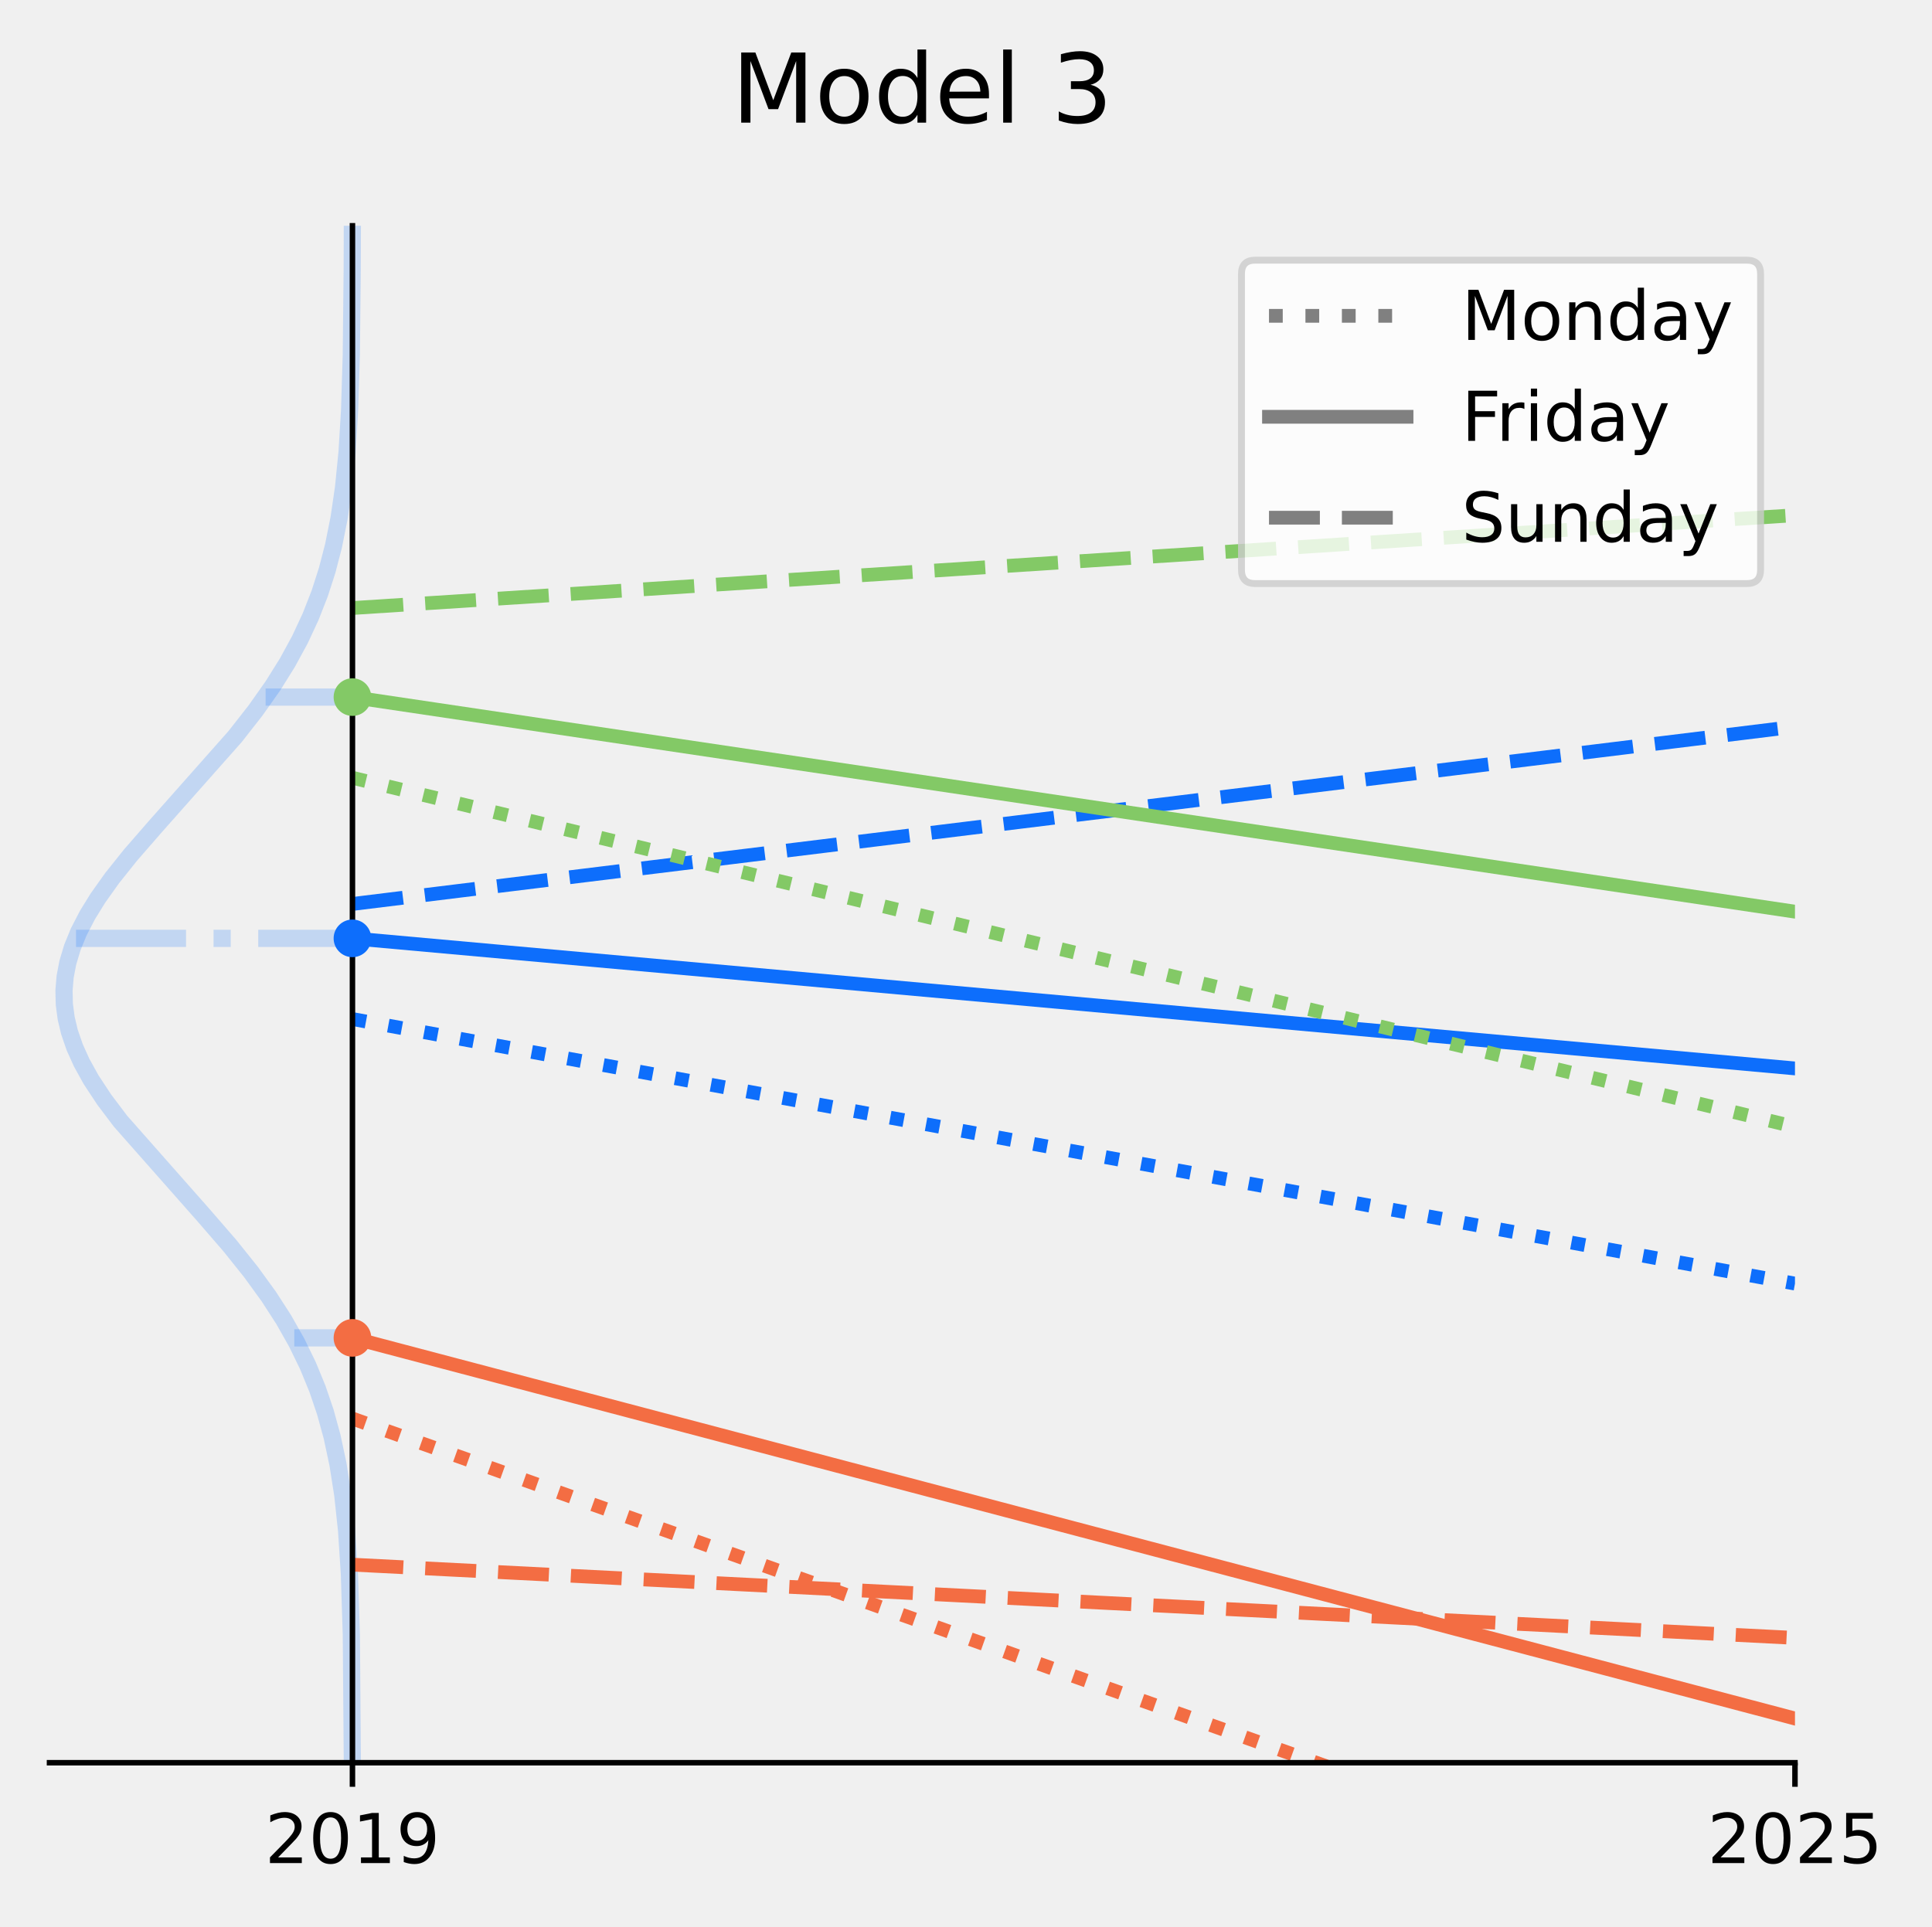
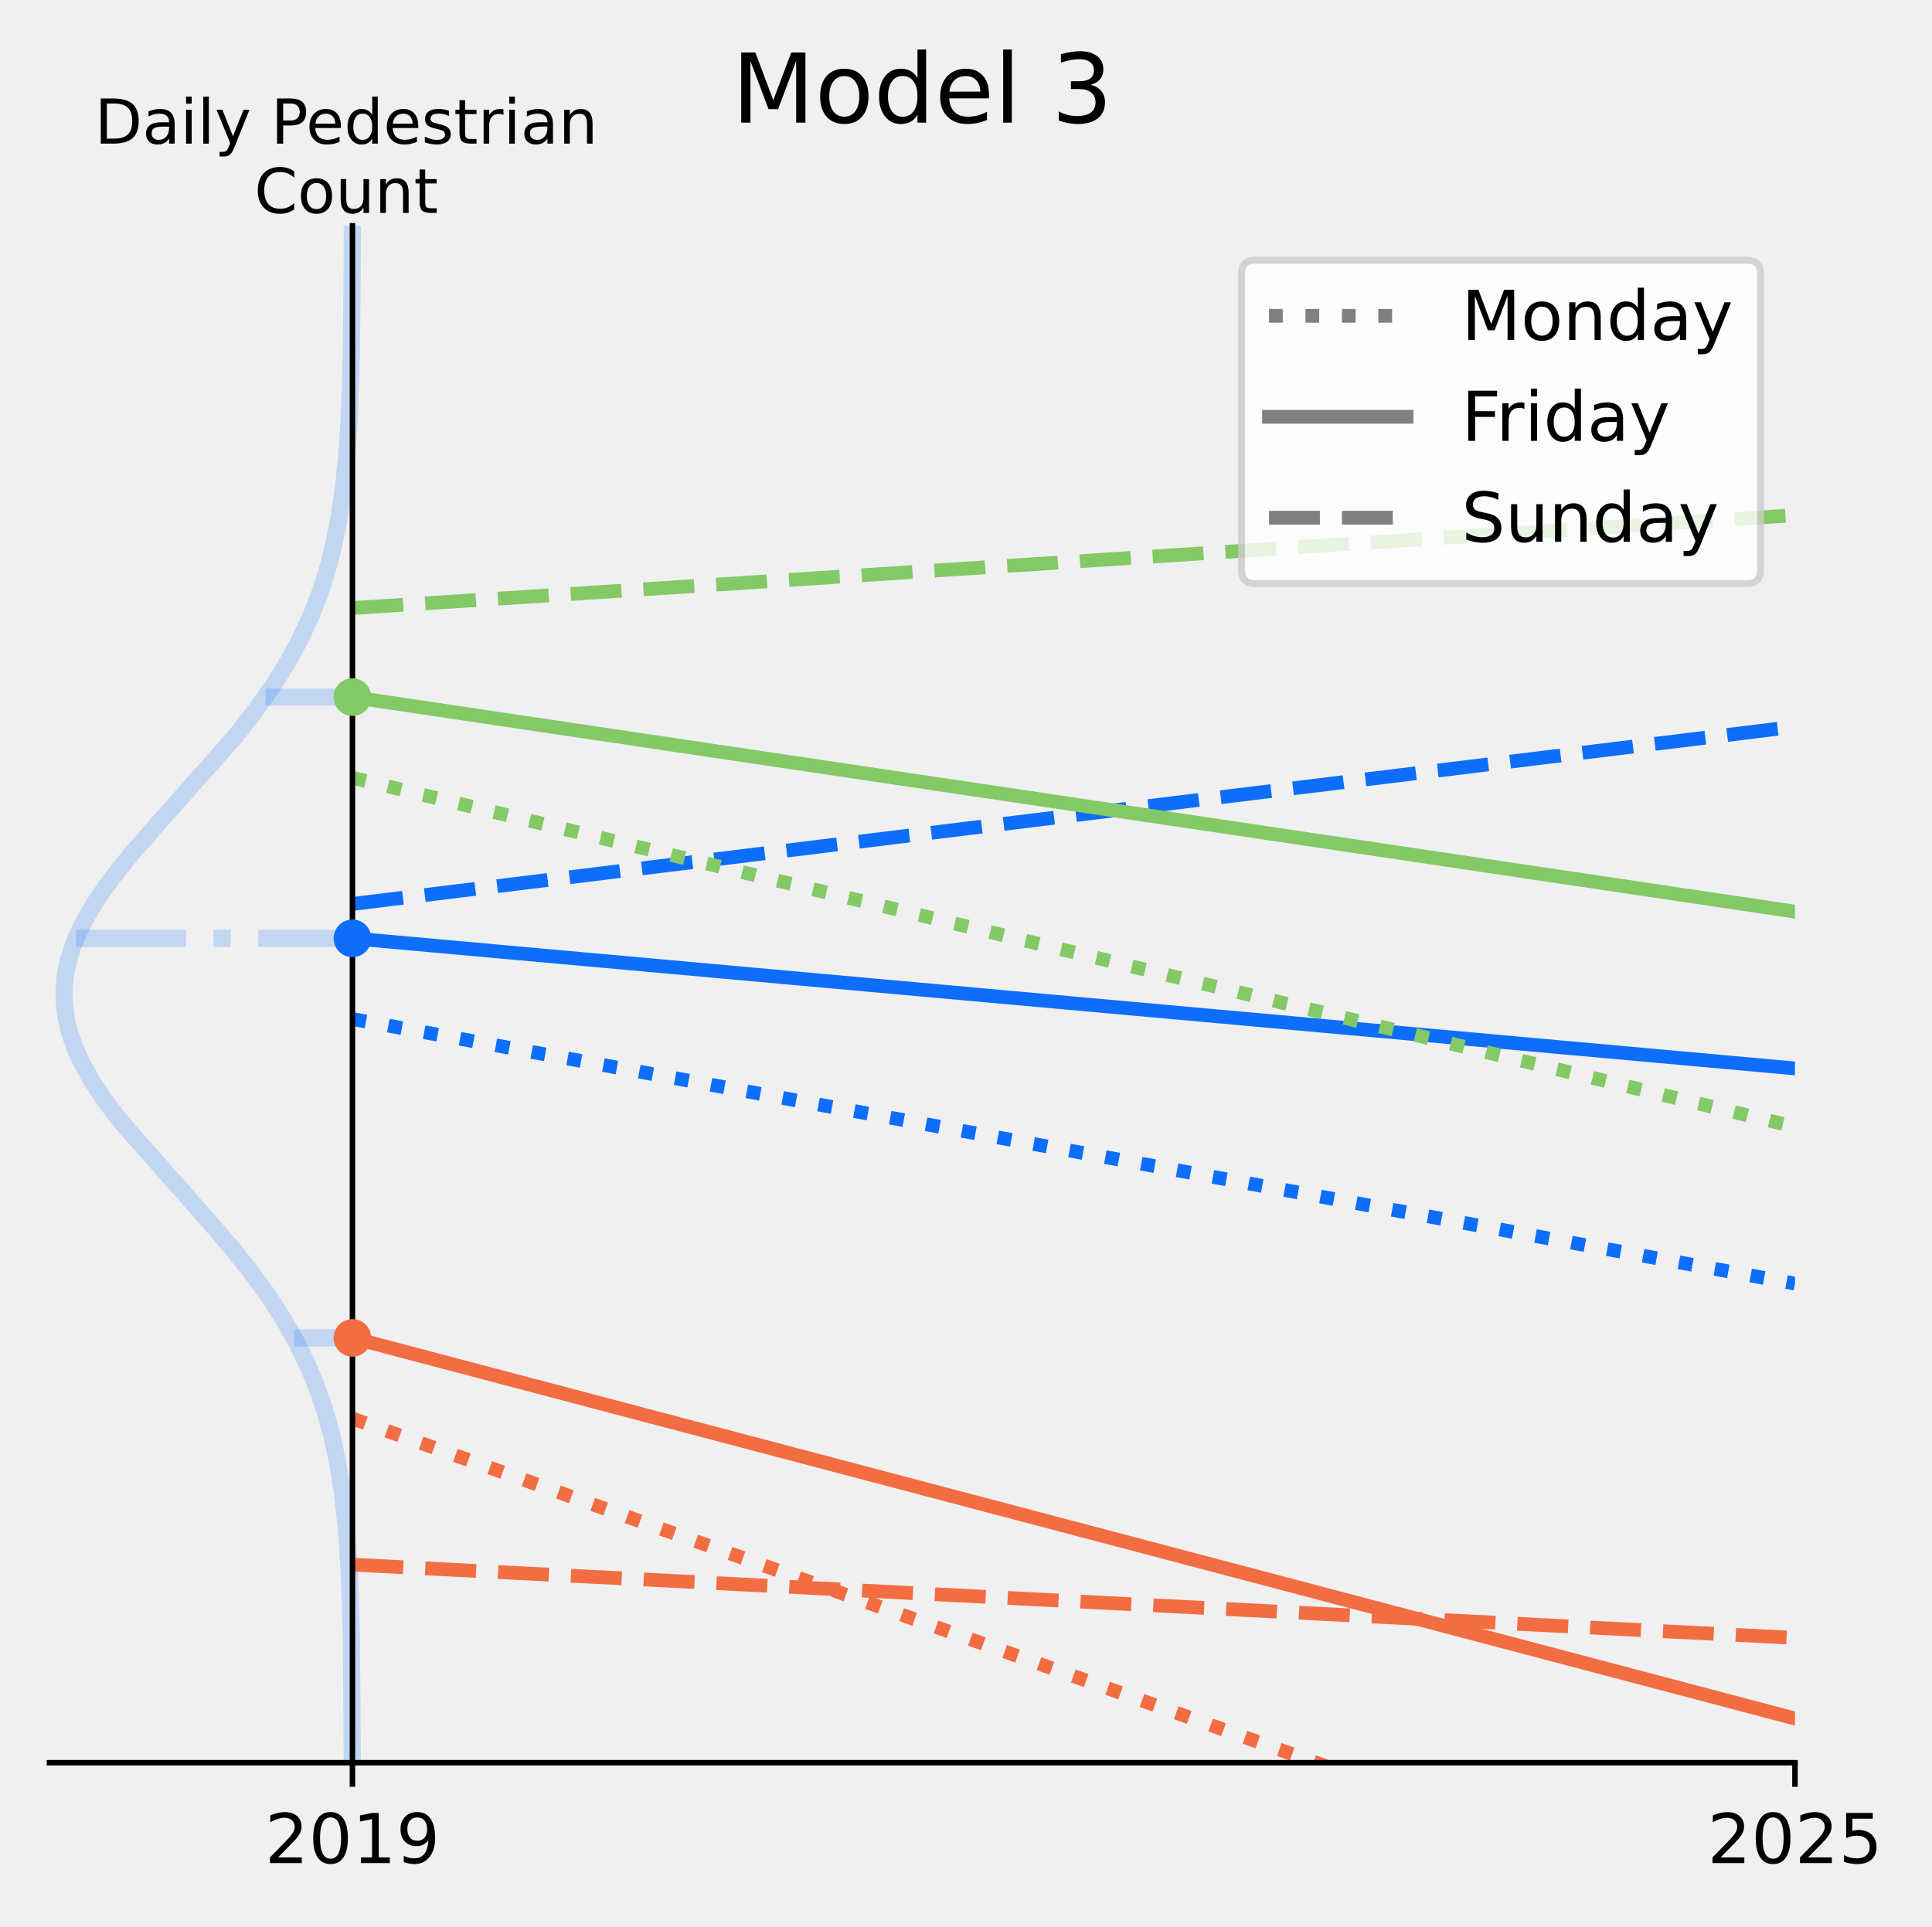
<svg xmlns="http://www.w3.org/2000/svg" xmlns:xlink="http://www.w3.org/1999/xlink" width="280.925pt" height="280.236pt" viewBox="0 0 280.925 280.236" version="1.1">
  <defs>
    <style type="text/css">*{stroke-linejoin: round; stroke-linecap: butt}</style>
  </defs>
  <g id="figure_1">
    <g id="patch_1">
      <path d="M 0 280.236  L 280.925 280.236  L 280.925 0  L 0 0  L 0 280.236  z " style="fill: none" />
    </g>
    <g id="axes_1">
      <g id="patch_2">
        <path d="M 7.2 256.358  L 261 256.358  L 261 32.838  L 7.2 32.838  L 7.2 256.358  z " style="fill: none" />
      </g>
      <g id="matplotlib.axis_1">
        <g id="xtick_1">
          <g id="line2d_1">
            <defs>
-               <path id="m89400162b9" d="M 0 0  L 0 3.5  " style="stroke: #000000; stroke-width: 0.8" />
+               <path id="m8edc644931" d="M 0 0  L 0 3.5  " style="stroke: #000000; stroke-width: 0.8" />
            </defs>
            <g>
-               <use xlink:href="#m89400162b9" x="51.248" y="256.358" style="stroke: #000000; stroke-width: 0.8" />
+               <use xlink:href="#m8edc644931" x="51.248" y="256.358" style="stroke: #000000; stroke-width: 0.8" />
            </g>
          </g>
          <g id="text_1">
            <g transform="translate(38.52293 270.9563) scale(0.1 -0.1)">
              <defs>
                <path id="DejaVuSans-32" d="M 1228 531  L 3431 531  L 3431 0  L 469 0  L 469 531  Q 828 903 1448 1529  Q 2069 2156 2228 2338  Q 2531 2678 2651 2914  Q 2772 3150 2772 3378  Q 2772 3750 2511 3984  Q 2250 4219 1831 4219  Q 1534 4219 1204 4116  Q 875 4013 500 3803  L 500 4441  Q 881 4594 1212 4672  Q 1544 4750 1819 4750  Q 2544 4750 2975 4387  Q 3406 4025 3406 3419  Q 3406 3131 3298 2873  Q 3191 2616 2906 2266  Q 2828 2175 2409 1742  Q 1991 1309 1228 531  z " transform="scale(0.015625)" />
                <path id="DejaVuSans-30" d="M 2034 4250  Q 1547 4250 1301 3770  Q 1056 3291 1056 2328  Q 1056 1369 1301 889  Q 1547 409 2034 409  Q 2525 409 2770 889  Q 3016 1369 3016 2328  Q 3016 3291 2770 3770  Q 2525 4250 2034 4250  z M 2034 4750  Q 2819 4750 3233 4129  Q 3647 3509 3647 2328  Q 3647 1150 3233 529  Q 2819 -91 2034 -91  Q 1250 -91 836 529  Q 422 1150 422 2328  Q 422 3509 836 4129  Q 1250 4750 2034 4750  z " transform="scale(0.015625)" />
                <path id="DejaVuSans-31" d="M 794 531  L 1825 531  L 1825 4091  L 703 3866  L 703 4441  L 1819 4666  L 2450 4666  L 2450 531  L 3481 531  L 3481 0  L 794 0  L 794 531  z " transform="scale(0.015625)" />
                <path id="DejaVuSans-39" d="M 703 97  L 703 672  Q 941 559 1184 500  Q 1428 441 1663 441  Q 2288 441 2617 861  Q 2947 1281 2994 2138  Q 2813 1869 2534 1725  Q 2256 1581 1919 1581  Q 1219 1581 811 2004  Q 403 2428 403 3163  Q 403 3881 828 4315  Q 1253 4750 1959 4750  Q 2769 4750 3195 4129  Q 3622 3509 3622 2328  Q 3622 1225 3098 567  Q 2575 -91 1691 -91  Q 1453 -91 1209 -44  Q 966 3 703 97  z M 1959 2075  Q 2384 2075 2632 2365  Q 2881 2656 2881 3163  Q 2881 3666 2632 3958  Q 2384 4250 1959 4250  Q 1534 4250 1286 3958  Q 1038 3666 1038 3163  Q 1038 2656 1286 2365  Q 1534 2075 1959 2075  z " transform="scale(0.015625)" />
              </defs>
              <use xlink:href="#DejaVuSans-32" />
              <use xlink:href="#DejaVuSans-30" transform="translate(63.62305 0)" />
              <use xlink:href="#DejaVuSans-31" transform="translate(127.2461 0)" />
              <use xlink:href="#DejaVuSans-39" transform="translate(190.8691 0)" />
            </g>
          </g>
        </g>
        <g id="xtick_2">
          <g id="line2d_2">
            <g>
-               <use xlink:href="#m89400162b9" x="261" y="256.358" style="stroke: #000000; stroke-width: 0.8" />
+               <use xlink:href="#m8edc644931" x="261" y="256.358" style="stroke: #000000; stroke-width: 0.8" />
            </g>
          </g>
          <g id="text_2">
            <g transform="translate(248.275 270.9563) scale(0.1 -0.1)">
              <defs>
                <path id="DejaVuSans-35" d="M 691 4666  L 3169 4666  L 3169 4134  L 1269 4134  L 1269 2991  Q 1406 3038 1543 3061  Q 1681 3084 1819 3084  Q 2600 3084 3056 2656  Q 3513 2228 3513 1497  Q 3513 744 3044 326  Q 2575 -91 1722 -91  Q 1428 -91 1123 -41  Q 819 9 494 109  L 494 744  Q 775 591 1075 516  Q 1375 441 1709 441  Q 2250 441 2565 725  Q 2881 1009 2881 1497  Q 2881 1984 2565 2268  Q 2250 2553 1709 2553  Q 1456 2553 1204 2497  Q 953 2441 691 2322  L 691 4666  z " transform="scale(0.015625)" />
              </defs>
              <use xlink:href="#DejaVuSans-32" />
              <use xlink:href="#DejaVuSans-30" transform="translate(63.62305 0)" />
              <use xlink:href="#DejaVuSans-32" transform="translate(127.2461 0)" />
              <use xlink:href="#DejaVuSans-35" transform="translate(190.8691 0)" />
            </g>
          </g>
        </g>
      </g>
      <g id="matplotlib.axis_2" />
      <g id="line2d_3">
-         <path d="M 51.234 256.358  L 51.087 237.787  L 50.802 228.837  L 50.394 222.573  L 49.844 217.426  L 49.144 212.952  L 48.285 208.924  L 47.301 205.344  L 46.16 201.988  L 44.783 198.632  L 43.151 195.276  L 41.252 191.92  L 39.085 188.563  L 36.489 184.984  L 33.445 181.18  L 29.572 176.705  L 17.522 163.057  L 15.157 159.924  L 13.242 157.016  L 11.878 154.554  L 10.868 152.317  L 10.097 150.08  L 9.619 148.066  L 9.354 146.052  L 9.306 144.038  L 9.475 142.025  L 9.859 140.011  L 10.53 137.774  L 11.446 135.536  L 12.717 133.075  L 14.236 130.614  L 16.305 127.705  L 18.986 124.349  L 22.687 120.098  L 34.185 107.121  L 37.164 103.317  L 39.688 99.737  L 41.785 96.381  L 43.612 93.025  L 45.174 89.669  L 46.486 86.313  L 47.568 82.956  L 48.497 79.377  L 49.303 75.349  L 49.957 70.874  L 50.467 65.728  L 50.834 59.687  L 51.082 51.632  L 51.213 39.326  L 51.234 32.838  L 51.234 32.838  " clip-path="url(#p968d502f4e)" style="fill: none; stroke: #0d6efc; stroke-opacity: 0.2; stroke-width: 2.5; stroke-linecap: square" />
+         <path d="M 51.234 256.358  L 51.087 237.787  L 50.802 228.837  L 50.394 222.573  L 49.844 217.426  L 49.144 212.952  L 48.285 208.924  L 47.301 205.344  L 46.16 201.988  L 44.783 198.632  L 43.151 195.276  L 41.252 191.92  L 39.085 188.563  L 36.489 184.984  L 33.445 181.18  L 29.572 176.705  L 17.522 163.057  L 15.157 159.924  L 13.242 157.016  L 11.878 154.554  L 10.868 152.317  L 10.097 150.08  L 9.619 148.066  L 9.354 146.052  L 9.306 144.038  L 9.475 142.025  L 9.859 140.011  L 10.53 137.774  L 11.446 135.536  L 12.717 133.075  L 14.236 130.614  L 16.305 127.705  L 18.986 124.349  L 22.687 120.098  L 34.185 107.121  L 37.164 103.317  L 39.688 99.737  L 41.785 96.381  L 43.612 93.025  L 45.174 89.669  L 46.486 86.313  L 47.568 82.956  L 48.497 79.377  L 49.303 75.349  L 49.957 70.874  L 50.467 65.728  L 50.834 59.687  L 51.082 51.632  L 51.213 39.326  L 51.234 32.838  L 51.234 32.838  " clip-path="url(#paafc35fdb9)" style="fill: none; stroke: #0d6efc; stroke-opacity: 0.2; stroke-width: 2.5; stroke-linecap: square" />
      </g>
      <g id="line2d_4">
-         <path d="M 51.248 148.202  L 261 186.678  " clip-path="url(#p968d502f4e)" style="fill: none; stroke-dasharray: 2,3.3; stroke-dashoffset: 0; stroke: #0d6efc; stroke-width: 2" />
+         <path d="M 51.248 148.202  L 261 186.678  " clip-path="url(#paafc35fdb9)" style="fill: none; stroke-dasharray: 2,3.3; stroke-dashoffset: 0; stroke: #0d6efc; stroke-width: 2" />
      </g>
      <g id="line2d_5">
-         <path d="M 51.248 136.467  L 261 155.385  " clip-path="url(#p968d502f4e)" style="fill: none; stroke: #0d6efc; stroke-width: 2; stroke-linecap: square" />
+         <path d="M 51.248 136.467  L 261 155.385  " clip-path="url(#paafc35fdb9)" style="fill: none; stroke: #0d6efc; stroke-width: 2; stroke-linecap: square" />
      </g>
      <g id="line2d_6">
-         <path d="M 51.248 131.466  L 261 105.68  " clip-path="url(#p968d502f4e)" style="fill: none; stroke-dasharray: 7.4,3.2; stroke-dashoffset: 0; stroke: #0d6efc; stroke-width: 2" />
+         <path d="M 51.248 131.466  L 261 105.68  " clip-path="url(#paafc35fdb9)" style="fill: none; stroke-dasharray: 7.4,3.2; stroke-dashoffset: 0; stroke: #0d6efc; stroke-width: 2" />
      </g>
      <g id="line2d_7">
-         <path d="M 11.051 136.467  L 51.248 136.467  " clip-path="url(#p968d502f4e)" style="fill: none; stroke-dasharray: 16,4,2.5,4; stroke-dashoffset: 0; stroke: #0d6efc; stroke-opacity: 0.2; stroke-width: 2.5" />
+         <path d="M 11.051 136.467  L 51.248 136.467  " clip-path="url(#paafc35fdb9)" style="fill: none; stroke-dasharray: 16,4,2.5,4; stroke-dashoffset: 0; stroke: #0d6efc; stroke-opacity: 0.2; stroke-width: 2.5" />
      </g>
      <g id="line2d_8">
-         <path d="M 51.248 113.117  L 261 163.88  " clip-path="url(#p968d502f4e)" style="fill: none; stroke-dasharray: 2,3.3; stroke-dashoffset: 0; stroke: #83c966; stroke-width: 2" />
+         <path d="M 51.248 113.117  L 261 163.88  " clip-path="url(#paafc35fdb9)" style="fill: none; stroke-dasharray: 2,3.3; stroke-dashoffset: 0; stroke: #83c966; stroke-width: 2" />
      </g>
      <g id="line2d_9">
-         <path d="M 51.248 101.382  L 261 132.587  " clip-path="url(#p968d502f4e)" style="fill: none; stroke: #83c966; stroke-width: 2; stroke-linecap: square" />
+         <path d="M 51.248 101.382  L 261 132.587  " clip-path="url(#paafc35fdb9)" style="fill: none; stroke: #83c966; stroke-width: 2; stroke-linecap: square" />
      </g>
      <g id="line2d_10">
-         <path d="M 51.248 88.427  L 261 74.928  " clip-path="url(#p968d502f4e)" style="fill: none; stroke-dasharray: 7.4,3.2; stroke-dashoffset: 0; stroke: #83c966; stroke-width: 2" />
+         <path d="M 51.248 88.427  L 261 74.928  " clip-path="url(#paafc35fdb9)" style="fill: none; stroke-dasharray: 7.4,3.2; stroke-dashoffset: 0; stroke: #83c966; stroke-width: 2" />
      </g>
      <g id="line2d_11">
-         <path d="M 38.62 101.382  L 51.248 101.382  " clip-path="url(#p968d502f4e)" style="fill: none; stroke-dasharray: 16,4,2.5,4; stroke-dashoffset: 0; stroke: #0d6efc; stroke-opacity: 0.2; stroke-width: 2.5" />
+         <path d="M 38.62 101.382  L 51.248 101.382  " clip-path="url(#paafc35fdb9)" style="fill: none; stroke-dasharray: 16,4,2.5,4; stroke-dashoffset: 0; stroke: #0d6efc; stroke-opacity: 0.2; stroke-width: 2.5" />
      </g>
      <g id="line2d_12">
-         <path d="M 51.248 206.308  L 261 281.223  " clip-path="url(#p968d502f4e)" style="fill: none; stroke-dasharray: 2,3.3; stroke-dashoffset: 0; stroke: #f36d43; stroke-width: 2" />
+         <path d="M 51.248 206.308  L 261 281.223  " clip-path="url(#paafc35fdb9)" style="fill: none; stroke-dasharray: 2,3.3; stroke-dashoffset: 0; stroke: #f36d43; stroke-width: 2" />
      </g>
      <g id="line2d_13">
-         <path d="M 51.248 194.573  L 261 249.93  " clip-path="url(#p968d502f4e)" style="fill: none; stroke: #f36d43; stroke-width: 2; stroke-linecap: square" />
+         <path d="M 51.248 194.573  L 261 249.93  " clip-path="url(#paafc35fdb9)" style="fill: none; stroke: #f36d43; stroke-width: 2; stroke-linecap: square" />
      </g>
      <g id="line2d_14">
-         <path d="M 51.248 227.554  L 261 238.206  " clip-path="url(#p968d502f4e)" style="fill: none; stroke-dasharray: 7.4,3.2; stroke-dashoffset: 0; stroke: #f36d43; stroke-width: 2" />
+         <path d="M 51.248 227.554  L 261 238.206  " clip-path="url(#paafc35fdb9)" style="fill: none; stroke-dasharray: 7.4,3.2; stroke-dashoffset: 0; stroke: #f36d43; stroke-width: 2" />
      </g>
      <g id="line2d_15">
-         <path d="M 42.792 194.573  L 51.248 194.573  " clip-path="url(#p968d502f4e)" style="fill: none; stroke-dasharray: 16,4,2.5,4; stroke-dashoffset: 0; stroke: #0d6efc; stroke-opacity: 0.2; stroke-width: 2.5" />
+         <path d="M 42.792 194.573  L 51.248 194.573  " clip-path="url(#paafc35fdb9)" style="fill: none; stroke-dasharray: 16,4,2.5,4; stroke-dashoffset: 0; stroke: #0d6efc; stroke-opacity: 0.2; stroke-width: 2.5" />
      </g>
      <g id="patch_3">
        <path d="M 51.248 256.358  L 51.248 32.838  " style="fill: none; stroke: #000000; stroke-width: 0.8; stroke-linejoin: miter; stroke-linecap: square" />
      </g>
      <g id="patch_4">
        <path d="M 7.2 256.358  L 261 256.358  " style="fill: none; stroke: #000000; stroke-width: 0.8; stroke-linejoin: miter; stroke-linecap: square" />
      </g>
      <g id="PathCollection_1">
        <defs>
-           <path id="m2424fa38c8" d="M 0 2.236  C 0.593 2.236 1.162 2 1.581 1.581  C 2 1.162 2.236 0.593 2.236 0  C 2.236 -0.593 2 -1.162 1.581 -1.581  C 1.162 -2 0.593 -2.236 0 -2.236  C -0.593 -2.236 -1.162 -2 -1.581 -1.581  C -2 -1.162 -2.236 -0.593 -2.236 0  C -2.236 0.593 -2 1.162 -1.581 1.581  C -1.162 2 -0.593 2.236 0 2.236  z " style="stroke: #0d6efc" />
+           <path id="m3bf02af1da" d="M 0 2.236  C 0.593 2.236 1.162 2 1.581 1.581  C 2 1.162 2.236 0.593 2.236 0  C 2.236 -0.593 2 -1.162 1.581 -1.581  C 1.162 -2 0.593 -2.236 0 -2.236  C -0.593 -2.236 -1.162 -2 -1.581 -1.581  C -2 -1.162 -2.236 -0.593 -2.236 0  C -2.236 0.593 -2 1.162 -1.581 1.581  C -1.162 2 -0.593 2.236 0 2.236  z " style="stroke: #0d6efc" />
        </defs>
        <g>
-           <use xlink:href="#m2424fa38c8" x="51.248" y="136.467" style="fill: #0d6efc; stroke: #0d6efc" />
+           <use xlink:href="#m3bf02af1da" x="51.248" y="136.467" style="fill: #0d6efc; stroke: #0d6efc" />
        </g>
      </g>
      <g id="PathCollection_2">
        <defs>
-           <path id="m77aab86374" d="M 0 2.236  C 0.593 2.236 1.162 2 1.581 1.581  C 2 1.162 2.236 0.593 2.236 0  C 2.236 -0.593 2 -1.162 1.581 -1.581  C 1.162 -2 0.593 -2.236 0 -2.236  C -0.593 -2.236 -1.162 -2 -1.581 -1.581  C -2 -1.162 -2.236 -0.593 -2.236 0  C -2.236 0.593 -2 1.162 -1.581 1.581  C -1.162 2 -0.593 2.236 0 2.236  z " style="stroke: #83c966" />
+           <path id="mdacb4b1542" d="M 0 2.236  C 0.593 2.236 1.162 2 1.581 1.581  C 2 1.162 2.236 0.593 2.236 0  C 2.236 -0.593 2 -1.162 1.581 -1.581  C 1.162 -2 0.593 -2.236 0 -2.236  C -0.593 -2.236 -1.162 -2 -1.581 -1.581  C -2 -1.162 -2.236 -0.593 -2.236 0  C -2.236 0.593 -2 1.162 -1.581 1.581  C -1.162 2 -0.593 2.236 0 2.236  z " style="stroke: #83c966" />
        </defs>
        <g>
-           <use xlink:href="#m77aab86374" x="51.248" y="101.382" style="fill: #83c966; stroke: #83c966" />
+           <use xlink:href="#mdacb4b1542" x="51.248" y="101.382" style="fill: #83c966; stroke: #83c966" />
        </g>
      </g>
      <g id="PathCollection_3">
        <defs>
-           <path id="mc44a53311d" d="M 0 2.236  C 0.593 2.236 1.162 2 1.581 1.581  C 2 1.162 2.236 0.593 2.236 0  C 2.236 -0.593 2 -1.162 1.581 -1.581  C 1.162 -2 0.593 -2.236 0 -2.236  C -0.593 -2.236 -1.162 -2 -1.581 -1.581  C -2 -1.162 -2.236 -0.593 -2.236 0  C -2.236 0.593 -2 1.162 -1.581 1.581  C -1.162 2 -0.593 2.236 0 2.236  z " style="stroke: #f36d43" />
+           <path id="m041639a708" d="M 0 2.236  C 0.593 2.236 1.162 2 1.581 1.581  C 2 1.162 2.236 0.593 2.236 0  C 2.236 -0.593 2 -1.162 1.581 -1.581  C 1.162 -2 0.593 -2.236 0 -2.236  C -0.593 -2.236 -1.162 -2 -1.581 -1.581  C -2 -1.162 -2.236 -0.593 -2.236 0  C -2.236 0.593 -2 1.162 -1.581 1.581  C -1.162 2 -0.593 2.236 0 2.236  z " style="stroke: #f36d43" />
        </defs>
        <g>
-           <use xlink:href="#mc44a53311d" x="51.248" y="194.573" style="fill: #f36d43; stroke: #f36d43" />
+           <use xlink:href="#m041639a708" x="51.248" y="194.573" style="fill: #f36d43; stroke: #f36d43" />
        </g>
      </g>
      <g id="text_3">
+         <g transform="translate(13.76662 20.88806) scale(0.09 -0.09)">
+           <defs>
+             <path id="DejaVuSans-44" d="M 1259 4147  L 1259 519  L 2022 519  Q 2988 519 3436 956  Q 3884 1394 3884 2338  Q 3884 3275 3436 3711  Q 2988 4147 2022 4147  L 1259 4147  z M 628 4666  L 1925 4666  Q 3281 4666 3915 4102  Q 4550 3538 4550 2338  Q 4550 1131 3912 565  Q 3275 0 1925 0  L 628 0  L 628 4666  z " transform="scale(0.015625)" />
+             <path id="DejaVuSans-61" d="M 2194 1759  Q 1497 1759 1228 1600  Q 959 1441 959 1056  Q 959 750 1161 570  Q 1363 391 1709 391  Q 2188 391 2477 730  Q 2766 1069 2766 1631  L 2766 1759  L 2194 1759  z M 3341 1997  L 3341 0  L 2766 0  L 2766 531  Q 2569 213 2275 61  Q 1981 -91 1556 -91  Q 1019 -91 701 211  Q 384 513 384 1019  Q 384 1609 779 1909  Q 1175 2209 1959 2209  L 2766 2209  L 2766 2266  Q 2766 2663 2505 2880  Q 2244 3097 1772 3097  Q 1472 3097 1187 3025  Q 903 2953 641 2809  L 641 3341  Q 956 3463 1253 3523  Q 1550 3584 1831 3584  Q 2591 3584 2966 3190  Q 3341 2797 3341 1997  z " transform="scale(0.015625)" />
+             <path id="DejaVuSans-69" d="M 603 3500  L 1178 3500  L 1178 0  L 603 0  L 603 3500  z M 603 4863  L 1178 4863  L 1178 4134  L 603 4134  L 603 4863  z " transform="scale(0.015625)" />
+             <path id="DejaVuSans-6c" d="M 603 4863  L 1178 4863  L 1178 0  L 603 0  L 603 4863  z " transform="scale(0.015625)" />
+             <path id="DejaVuSans-79" d="M 2059 -325  Q 1816 -950 1584 -1140  Q 1353 -1331 966 -1331  L 506 -1331  L 506 -850  L 844 -850  Q 1081 -850 1212 -737  Q 1344 -625 1503 -206  L 1606 56  L 191 3500  L 800 3500  L 1894 763  L 2988 3500  L 3597 3500  L 2059 -325  z " transform="scale(0.015625)" />
+             <path id="DejaVuSans-20" transform="scale(0.015625)" />
+             <path id="DejaVuSans-50" d="M 1259 4147  L 1259 2394  L 2053 2394  Q 2494 2394 2734 2622  Q 2975 2850 2975 3272  Q 2975 3691 2734 3919  Q 2494 4147 2053 4147  L 1259 4147  z M 628 4666  L 2053 4666  Q 2838 4666 3239 4311  Q 3641 3956 3641 3272  Q 3641 2581 3239 2228  Q 2838 1875 2053 1875  L 1259 1875  L 1259 0  L 628 0  L 628 4666  z " transform="scale(0.015625)" />
+             <path id="DejaVuSans-65" d="M 3597 1894  L 3597 1613  L 953 1613  Q 991 1019 1311 708  Q 1631 397 2203 397  Q 2534 397 2845 478  Q 3156 559 3463 722  L 3463 178  Q 3153 47 2828 -22  Q 2503 -91 2169 -91  Q 1331 -91 842 396  Q 353 884 353 1716  Q 353 2575 817 3079  Q 1281 3584 2069 3584  Q 2775 3584 3186 3129  Q 3597 2675 3597 1894  z M 3022 2063  Q 3016 2534 2758 2815  Q 2500 3097 2075 3097  Q 1594 3097 1305 2825  Q 1016 2553 972 2059  L 3022 2063  z " transform="scale(0.015625)" />
+             <path id="DejaVuSans-64" d="M 2906 2969  L 2906 4863  L 3481 4863  L 3481 0  L 2906 0  L 2906 525  Q 2725 213 2448 61  Q 2172 -91 1784 -91  Q 1150 -91 751 415  Q 353 922 353 1747  Q 353 2572 751 3078  Q 1150 3584 1784 3584  Q 2172 3584 2448 3432  Q 2725 3281 2906 2969  z M 947 1747  Q 947 1113 1208 752  Q 1469 391 1925 391  Q 2381 391 2643 752  Q 2906 1113 2906 1747  Q 2906 2381 2643 2742  Q 2381 3103 1925 3103  Q 1469 3103 1208 2742  Q 947 2381 947 1747  z " transform="scale(0.015625)" />
+             <path id="DejaVuSans-73" d="M 2834 3397  L 2834 2853  Q 2591 2978 2328 3040  Q 2066 3103 1784 3103  Q 1356 3103 1142 2972  Q 928 2841 928 2578  Q 928 2378 1081 2264  Q 1234 2150 1697 2047  L 1894 2003  Q 2506 1872 2764 1633  Q 3022 1394 3022 966  Q 3022 478 2636 193  Q 2250 -91 1575 -91  Q 1294 -91 989 -36  Q 684 19 347 128  L 347 722  Q 666 556 975 473  Q 1284 391 1588 391  Q 1994 391 2212 530  Q 2431 669 2431 922  Q 2431 1156 2273 1281  Q 2116 1406 1581 1522  L 1381 1569  Q 847 1681 609 1914  Q 372 2147 372 2553  Q 372 3047 722 3315  Q 1072 3584 1716 3584  Q 2034 3584 2315 3537  Q 2597 3491 2834 3397  z " transform="scale(0.015625)" />
+             <path id="DejaVuSans-74" d="M 1172 4494  L 1172 3500  L 2356 3500  L 2356 3053  L 1172 3053  L 1172 1153  Q 1172 725 1289 603  Q 1406 481 1766 481  L 2356 481  L 2356 0  L 1766 0  Q 1100 0 847 248  Q 594 497 594 1153  L 594 3053  L 172 3053  L 172 3500  L 594 3500  L 594 4494  L 1172 4494  z " transform="scale(0.015625)" />
+             <path id="DejaVuSans-72" d="M 2631 2963  Q 2534 3019 2420 3045  Q 2306 3072 2169 3072  Q 1681 3072 1420 2755  Q 1159 2438 1159 1844  L 1159 0  L 581 0  L 581 3500  L 1159 3500  L 1159 2956  Q 1341 3275 1631 3429  Q 1922 3584 2338 3584  Q 2397 3584 2469 3576  Q 2541 3569 2628 3553  L 2631 2963  z " transform="scale(0.015625)" />
+             <path id="DejaVuSans-6e" d="M 3513 2113  L 3513 0  L 2938 0  L 2938 2094  Q 2938 2591 2744 2837  Q 2550 3084 2163 3084  Q 1697 3084 1428 2787  Q 1159 2491 1159 1978  L 1159 0  L 581 0  L 581 3500  L 1159 3500  L 1159 2956  Q 1366 3272 1645 3428  Q 1925 3584 2291 3584  Q 2894 3584 3203 3211  Q 3513 2838 3513 2113  z " transform="scale(0.015625)" />
+           </defs>
+           <use xlink:href="#DejaVuSans-44" />
+           <use xlink:href="#DejaVuSans-61" transform="translate(77.00195 0)" />
+           <use xlink:href="#DejaVuSans-69" transform="translate(138.2812 0)" />
+           <use xlink:href="#DejaVuSans-6c" transform="translate(166.0645 0)" />
+           <use xlink:href="#DejaVuSans-79" transform="translate(193.8477 0)" />
+           <use xlink:href="#DejaVuSans-20" transform="translate(253.0273 0)" />
+           <use xlink:href="#DejaVuSans-50" transform="translate(284.8145 0)" />
+           <use xlink:href="#DejaVuSans-65" transform="translate(341.4922 0)" />
+           <use xlink:href="#DejaVuSans-64" transform="translate(403.0156 0)" />
+           <use xlink:href="#DejaVuSans-65" transform="translate(466.4922 0)" />
+           <use xlink:href="#DejaVuSans-73" transform="translate(528.0156 0)" />
+           <use xlink:href="#DejaVuSans-74" transform="translate(580.1152 0)" />
+           <use xlink:href="#DejaVuSans-72" transform="translate(619.3242 0)" />
+           <use xlink:href="#DejaVuSans-69" transform="translate(660.4375 0)" />
+           <use xlink:href="#DejaVuSans-61" transform="translate(688.2207 0)" />
+           <use xlink:href="#DejaVuSans-6e" transform="translate(749.5 0)" />
+         </g>
+         <g transform="translate(36.98241 30.96609) scale(0.09 -0.09)">
+           <defs>
+             <path id="DejaVuSans-43" d="M 4122 4306  L 4122 3641  Q 3803 3938 3442 4084  Q 3081 4231 2675 4231  Q 1875 4231 1450 3742  Q 1025 3253 1025 2328  Q 1025 1406 1450 917  Q 1875 428 2675 428  Q 3081 428 3442 575  Q 3803 722 4122 1019  L 4122 359  Q 3791 134 3420 21  Q 3050 -91 2638 -91  Q 1578 -91 968 557  Q 359 1206 359 2328  Q 359 3453 968 4101  Q 1578 4750 2638 4750  Q 3056 4750 3426 4639  Q 3797 4528 4122 4306  z " transform="scale(0.015625)" />
+             <path id="DejaVuSans-6f" d="M 1959 3097  Q 1497 3097 1228 2736  Q 959 2375 959 1747  Q 959 1119 1226 758  Q 1494 397 1959 397  Q 2419 397 2687 759  Q 2956 1122 2956 1747  Q 2956 2369 2687 2733  Q 2419 3097 1959 3097  z M 1959 3584  Q 2709 3584 3137 3096  Q 3566 2609 3566 1747  Q 3566 888 3137 398  Q 2709 -91 1959 -91  Q 1206 -91 779 398  Q 353 888 353 1747  Q 353 2609 779 3096  Q 1206 3584 1959 3584  z " transform="scale(0.015625)" />
+             <path id="DejaVuSans-75" d="M 544 1381  L 544 3500  L 1119 3500  L 1119 1403  Q 1119 906 1312 657  Q 1506 409 1894 409  Q 2359 409 2629 706  Q 2900 1003 2900 1516  L 2900 3500  L 3475 3500  L 3475 0  L 2900 0  L 2900 538  Q 2691 219 2414 64  Q 2138 -91 1772 -91  Q 1169 -91 856 284  Q 544 659 544 1381  z M 1991 3584  L 1991 3584  z " transform="scale(0.015625)" />
+           </defs>
+           <use xlink:href="#DejaVuSans-43" />
+           <use xlink:href="#DejaVuSans-6f" transform="translate(69.82422 0)" />
+           <use xlink:href="#DejaVuSans-75" transform="translate(131.0059 0)" />
+           <use xlink:href="#DejaVuSans-6e" transform="translate(194.3848 0)" />
+           <use xlink:href="#DejaVuSans-74" transform="translate(257.7637 0)" />
+         </g>
+       </g>
+       <g id="text_4">
        <g transform="translate(106.403 17.83781) scale(0.14 -0.14)">
          <defs>
            <path id="DejaVuSans-4d" d="M 628 4666  L 1569 4666  L 2759 1491  L 3956 4666  L 4897 4666  L 4897 0  L 4281 0  L 4281 4097  L 3078 897  L 2444 897  L 1241 4097  L 1241 0  L 628 0  L 628 4666  z " transform="scale(0.015625)" />
-             <path id="DejaVuSans-6f" d="M 1959 3097  Q 1497 3097 1228 2736  Q 959 2375 959 1747  Q 959 1119 1226 758  Q 1494 397 1959 397  Q 2419 397 2687 759  Q 2956 1122 2956 1747  Q 2956 2369 2687 2733  Q 2419 3097 1959 3097  z M 1959 3584  Q 2709 3584 3137 3096  Q 3566 2609 3566 1747  Q 3566 888 3137 398  Q 2709 -91 1959 -91  Q 1206 -91 779 398  Q 353 888 353 1747  Q 353 2609 779 3096  Q 1206 3584 1959 3584  z " transform="scale(0.015625)" />
-             <path id="DejaVuSans-64" d="M 2906 2969  L 2906 4863  L 3481 4863  L 3481 0  L 2906 0  L 2906 525  Q 2725 213 2448 61  Q 2172 -91 1784 -91  Q 1150 -91 751 415  Q 353 922 353 1747  Q 353 2572 751 3078  Q 1150 3584 1784 3584  Q 2172 3584 2448 3432  Q 2725 3281 2906 2969  z M 947 1747  Q 947 1113 1208 752  Q 1469 391 1925 391  Q 2381 391 2643 752  Q 2906 1113 2906 1747  Q 2906 2381 2643 2742  Q 2381 3103 1925 3103  Q 1469 3103 1208 2742  Q 947 2381 947 1747  z " transform="scale(0.015625)" />
-             <path id="DejaVuSans-65" d="M 3597 1894  L 3597 1613  L 953 1613  Q 991 1019 1311 708  Q 1631 397 2203 397  Q 2534 397 2845 478  Q 3156 559 3463 722  L 3463 178  Q 3153 47 2828 -22  Q 2503 -91 2169 -91  Q 1331 -91 842 396  Q 353 884 353 1716  Q 353 2575 817 3079  Q 1281 3584 2069 3584  Q 2775 3584 3186 3129  Q 3597 2675 3597 1894  z M 3022 2063  Q 3016 2534 2758 2815  Q 2500 3097 2075 3097  Q 1594 3097 1305 2825  Q 1016 2553 972 2059  L 3022 2063  z " transform="scale(0.015625)" />
-             <path id="DejaVuSans-6c" d="M 603 4863  L 1178 4863  L 1178 0  L 603 0  L 603 4863  z " transform="scale(0.015625)" />
-             <path id="DejaVuSans-20" transform="scale(0.015625)" />
            <path id="DejaVuSans-33" d="M 2597 2516  Q 3050 2419 3304 2112  Q 3559 1806 3559 1356  Q 3559 666 3084 287  Q 2609 -91 1734 -91  Q 1441 -91 1130 -33  Q 819 25 488 141  L 488 750  Q 750 597 1062 519  Q 1375 441 1716 441  Q 2309 441 2620 675  Q 2931 909 2931 1356  Q 2931 1769 2642 2001  Q 2353 2234 1838 2234  L 1294 2234  L 1294 2753  L 1863 2753  Q 2328 2753 2575 2939  Q 2822 3125 2822 3475  Q 2822 3834 2567 4026  Q 2313 4219 1838 4219  Q 1578 4219 1281 4162  Q 984 4106 628 3988  L 628 4550  Q 988 4650 1302 4700  Q 1616 4750 1894 4750  Q 2613 4750 3031 4423  Q 3450 4097 3450 3541  Q 3450 3153 3228 2886  Q 3006 2619 2597 2516  z " transform="scale(0.015625)" />
          </defs>
          <use xlink:href="#DejaVuSans-4d" />
          <use xlink:href="#DejaVuSans-6f" transform="translate(86.2793 0)" />
          <use xlink:href="#DejaVuSans-64" transform="translate(147.4609 0)" />
          <use xlink:href="#DejaVuSans-65" transform="translate(210.9375 0)" />
          <use xlink:href="#DejaVuSans-6c" transform="translate(272.4609 0)" />
          <use xlink:href="#DejaVuSans-20" transform="translate(300.2441 0)" />
          <use xlink:href="#DejaVuSans-33" transform="translate(332.0312 0)" />
        </g>
      </g>
      <g id="legend_1">
        <g id="patch_5">
          <path d="M 182.52 84.872  L 254 84.872  Q 256 84.872 256 82.872  L 256 39.838  Q 256 37.838 254 37.838  L 182.52 37.838  Q 180.52 37.838 180.52 39.838  L 180.52 82.872  Q 180.52 84.872 182.52 84.872  z " style="fill: #ffffff; opacity: 0.8; stroke: #cccccc; stroke-linejoin: miter" />
        </g>
        <g id="line2d_16">
          <path d="M 184.52 45.936  L 194.52 45.936  L 204.52 45.936  " style="fill: none; stroke-dasharray: 2,3.3; stroke-dashoffset: 0; stroke: #808080; stroke-width: 2" />
        </g>
-         <g id="text_4">
+         <g id="text_5">
          <g transform="translate(212.5203 49.43625) scale(0.1 -0.1)">
-             <defs>
-               <path id="DejaVuSans-6e" d="M 3513 2113  L 3513 0  L 2938 0  L 2938 2094  Q 2938 2591 2744 2837  Q 2550 3084 2163 3084  Q 1697 3084 1428 2787  Q 1159 2491 1159 1978  L 1159 0  L 581 0  L 581 3500  L 1159 3500  L 1159 2956  Q 1366 3272 1645 3428  Q 1925 3584 2291 3584  Q 2894 3584 3203 3211  Q 3513 2838 3513 2113  z " transform="scale(0.015625)" />
-               <path id="DejaVuSans-61" d="M 2194 1759  Q 1497 1759 1228 1600  Q 959 1441 959 1056  Q 959 750 1161 570  Q 1363 391 1709 391  Q 2188 391 2477 730  Q 2766 1069 2766 1631  L 2766 1759  L 2194 1759  z M 3341 1997  L 3341 0  L 2766 0  L 2766 531  Q 2569 213 2275 61  Q 1981 -91 1556 -91  Q 1019 -91 701 211  Q 384 513 384 1019  Q 384 1609 779 1909  Q 1175 2209 1959 2209  L 2766 2209  L 2766 2266  Q 2766 2663 2505 2880  Q 2244 3097 1772 3097  Q 1472 3097 1187 3025  Q 903 2953 641 2809  L 641 3341  Q 956 3463 1253 3523  Q 1550 3584 1831 3584  Q 2591 3584 2966 3190  Q 3341 2797 3341 1997  z " transform="scale(0.015625)" />
-               <path id="DejaVuSans-79" d="M 2059 -325  Q 1816 -950 1584 -1140  Q 1353 -1331 966 -1331  L 506 -1331  L 506 -850  L 844 -850  Q 1081 -850 1212 -737  Q 1344 -625 1503 -206  L 1606 56  L 191 3500  L 800 3500  L 1894 763  L 2988 3500  L 3597 3500  L 2059 -325  z " transform="scale(0.015625)" />
-             </defs>
            <use xlink:href="#DejaVuSans-4d" />
            <use xlink:href="#DejaVuSans-6f" transform="translate(86.2793 0)" />
            <use xlink:href="#DejaVuSans-6e" transform="translate(147.4609 0)" />
            <use xlink:href="#DejaVuSans-64" transform="translate(210.8398 0)" />
            <use xlink:href="#DejaVuSans-61" transform="translate(274.3164 0)" />
            <use xlink:href="#DejaVuSans-79" transform="translate(335.5957 0)" />
          </g>
        </g>
        <g id="line2d_17">
          <path d="M 184.52 60.614  L 194.52 60.614  L 204.52 60.614  " style="fill: none; stroke: #808080; stroke-width: 2; stroke-linecap: square" />
        </g>
-         <g id="text_5">
+         <g id="text_6">
          <g transform="translate(212.5203 64.11437) scale(0.1 -0.1)">
            <defs>
              <path id="DejaVuSans-46" d="M 628 4666  L 3309 4666  L 3309 4134  L 1259 4134  L 1259 2759  L 3109 2759  L 3109 2228  L 1259 2228  L 1259 0  L 628 0  L 628 4666  z " transform="scale(0.015625)" />
-               <path id="DejaVuSans-72" d="M 2631 2963  Q 2534 3019 2420 3045  Q 2306 3072 2169 3072  Q 1681 3072 1420 2755  Q 1159 2438 1159 1844  L 1159 0  L 581 0  L 581 3500  L 1159 3500  L 1159 2956  Q 1341 3275 1631 3429  Q 1922 3584 2338 3584  Q 2397 3584 2469 3576  Q 2541 3569 2628 3553  L 2631 2963  z " transform="scale(0.015625)" />
-               <path id="DejaVuSans-69" d="M 603 3500  L 1178 3500  L 1178 0  L 603 0  L 603 3500  z M 603 4863  L 1178 4863  L 1178 4134  L 603 4134  L 603 4863  z " transform="scale(0.015625)" />
            </defs>
            <use xlink:href="#DejaVuSans-46" />
            <use xlink:href="#DejaVuSans-72" transform="translate(50.26953 0)" />
            <use xlink:href="#DejaVuSans-69" transform="translate(91.38281 0)" />
            <use xlink:href="#DejaVuSans-64" transform="translate(119.166 0)" />
            <use xlink:href="#DejaVuSans-61" transform="translate(182.6426 0)" />
            <use xlink:href="#DejaVuSans-79" transform="translate(243.9219 0)" />
          </g>
        </g>
        <g id="line2d_18">
          <path d="M 184.52 75.293  L 194.52 75.293  L 204.52 75.293  " style="fill: none; stroke-dasharray: 7.4,3.2; stroke-dashoffset: 0; stroke: #808080; stroke-width: 2" />
        </g>
-         <g id="text_6">
+         <g id="text_7">
          <g transform="translate(212.5203 78.7925) scale(0.1 -0.1)">
            <defs>
              <path id="DejaVuSans-53" d="M 3425 4513  L 3425 3897  Q 3066 4069 2747 4153  Q 2428 4238 2131 4238  Q 1616 4238 1336 4038  Q 1056 3838 1056 3469  Q 1056 3159 1242 3001  Q 1428 2844 1947 2747  L 2328 2669  Q 3034 2534 3370 2195  Q 3706 1856 3706 1288  Q 3706 609 3251 259  Q 2797 -91 1919 -91  Q 1588 -91 1214 -16  Q 841 59 441 206  L 441 856  Q 825 641 1194 531  Q 1563 422 1919 422  Q 2459 422 2753 634  Q 3047 847 3047 1241  Q 3047 1584 2836 1778  Q 2625 1972 2144 2069  L 1759 2144  Q 1053 2284 737 2584  Q 422 2884 422 3419  Q 422 4038 858 4394  Q 1294 4750 2059 4750  Q 2388 4750 2728 4690  Q 3069 4631 3425 4513  z " transform="scale(0.015625)" />
-               <path id="DejaVuSans-75" d="M 544 1381  L 544 3500  L 1119 3500  L 1119 1403  Q 1119 906 1312 657  Q 1506 409 1894 409  Q 2359 409 2629 706  Q 2900 1003 2900 1516  L 2900 3500  L 3475 3500  L 3475 0  L 2900 0  L 2900 538  Q 2691 219 2414 64  Q 2138 -91 1772 -91  Q 1169 -91 856 284  Q 544 659 544 1381  z M 1991 3584  L 1991 3584  z " transform="scale(0.015625)" />
            </defs>
            <use xlink:href="#DejaVuSans-53" />
            <use xlink:href="#DejaVuSans-75" transform="translate(63.47656 0)" />
            <use xlink:href="#DejaVuSans-6e" transform="translate(126.8555 0)" />
            <use xlink:href="#DejaVuSans-64" transform="translate(190.2344 0)" />
            <use xlink:href="#DejaVuSans-61" transform="translate(253.7109 0)" />
            <use xlink:href="#DejaVuSans-79" transform="translate(314.9902 0)" />
          </g>
        </g>
      </g>
    </g>
  </g>
  <defs>
-     <clipPath id="p968d502f4e">
+     <clipPath id="paafc35fdb9">
      <rect x="7.2" y="32.838" width="253.8" height="223.52" />
    </clipPath>
  </defs>
</svg>
